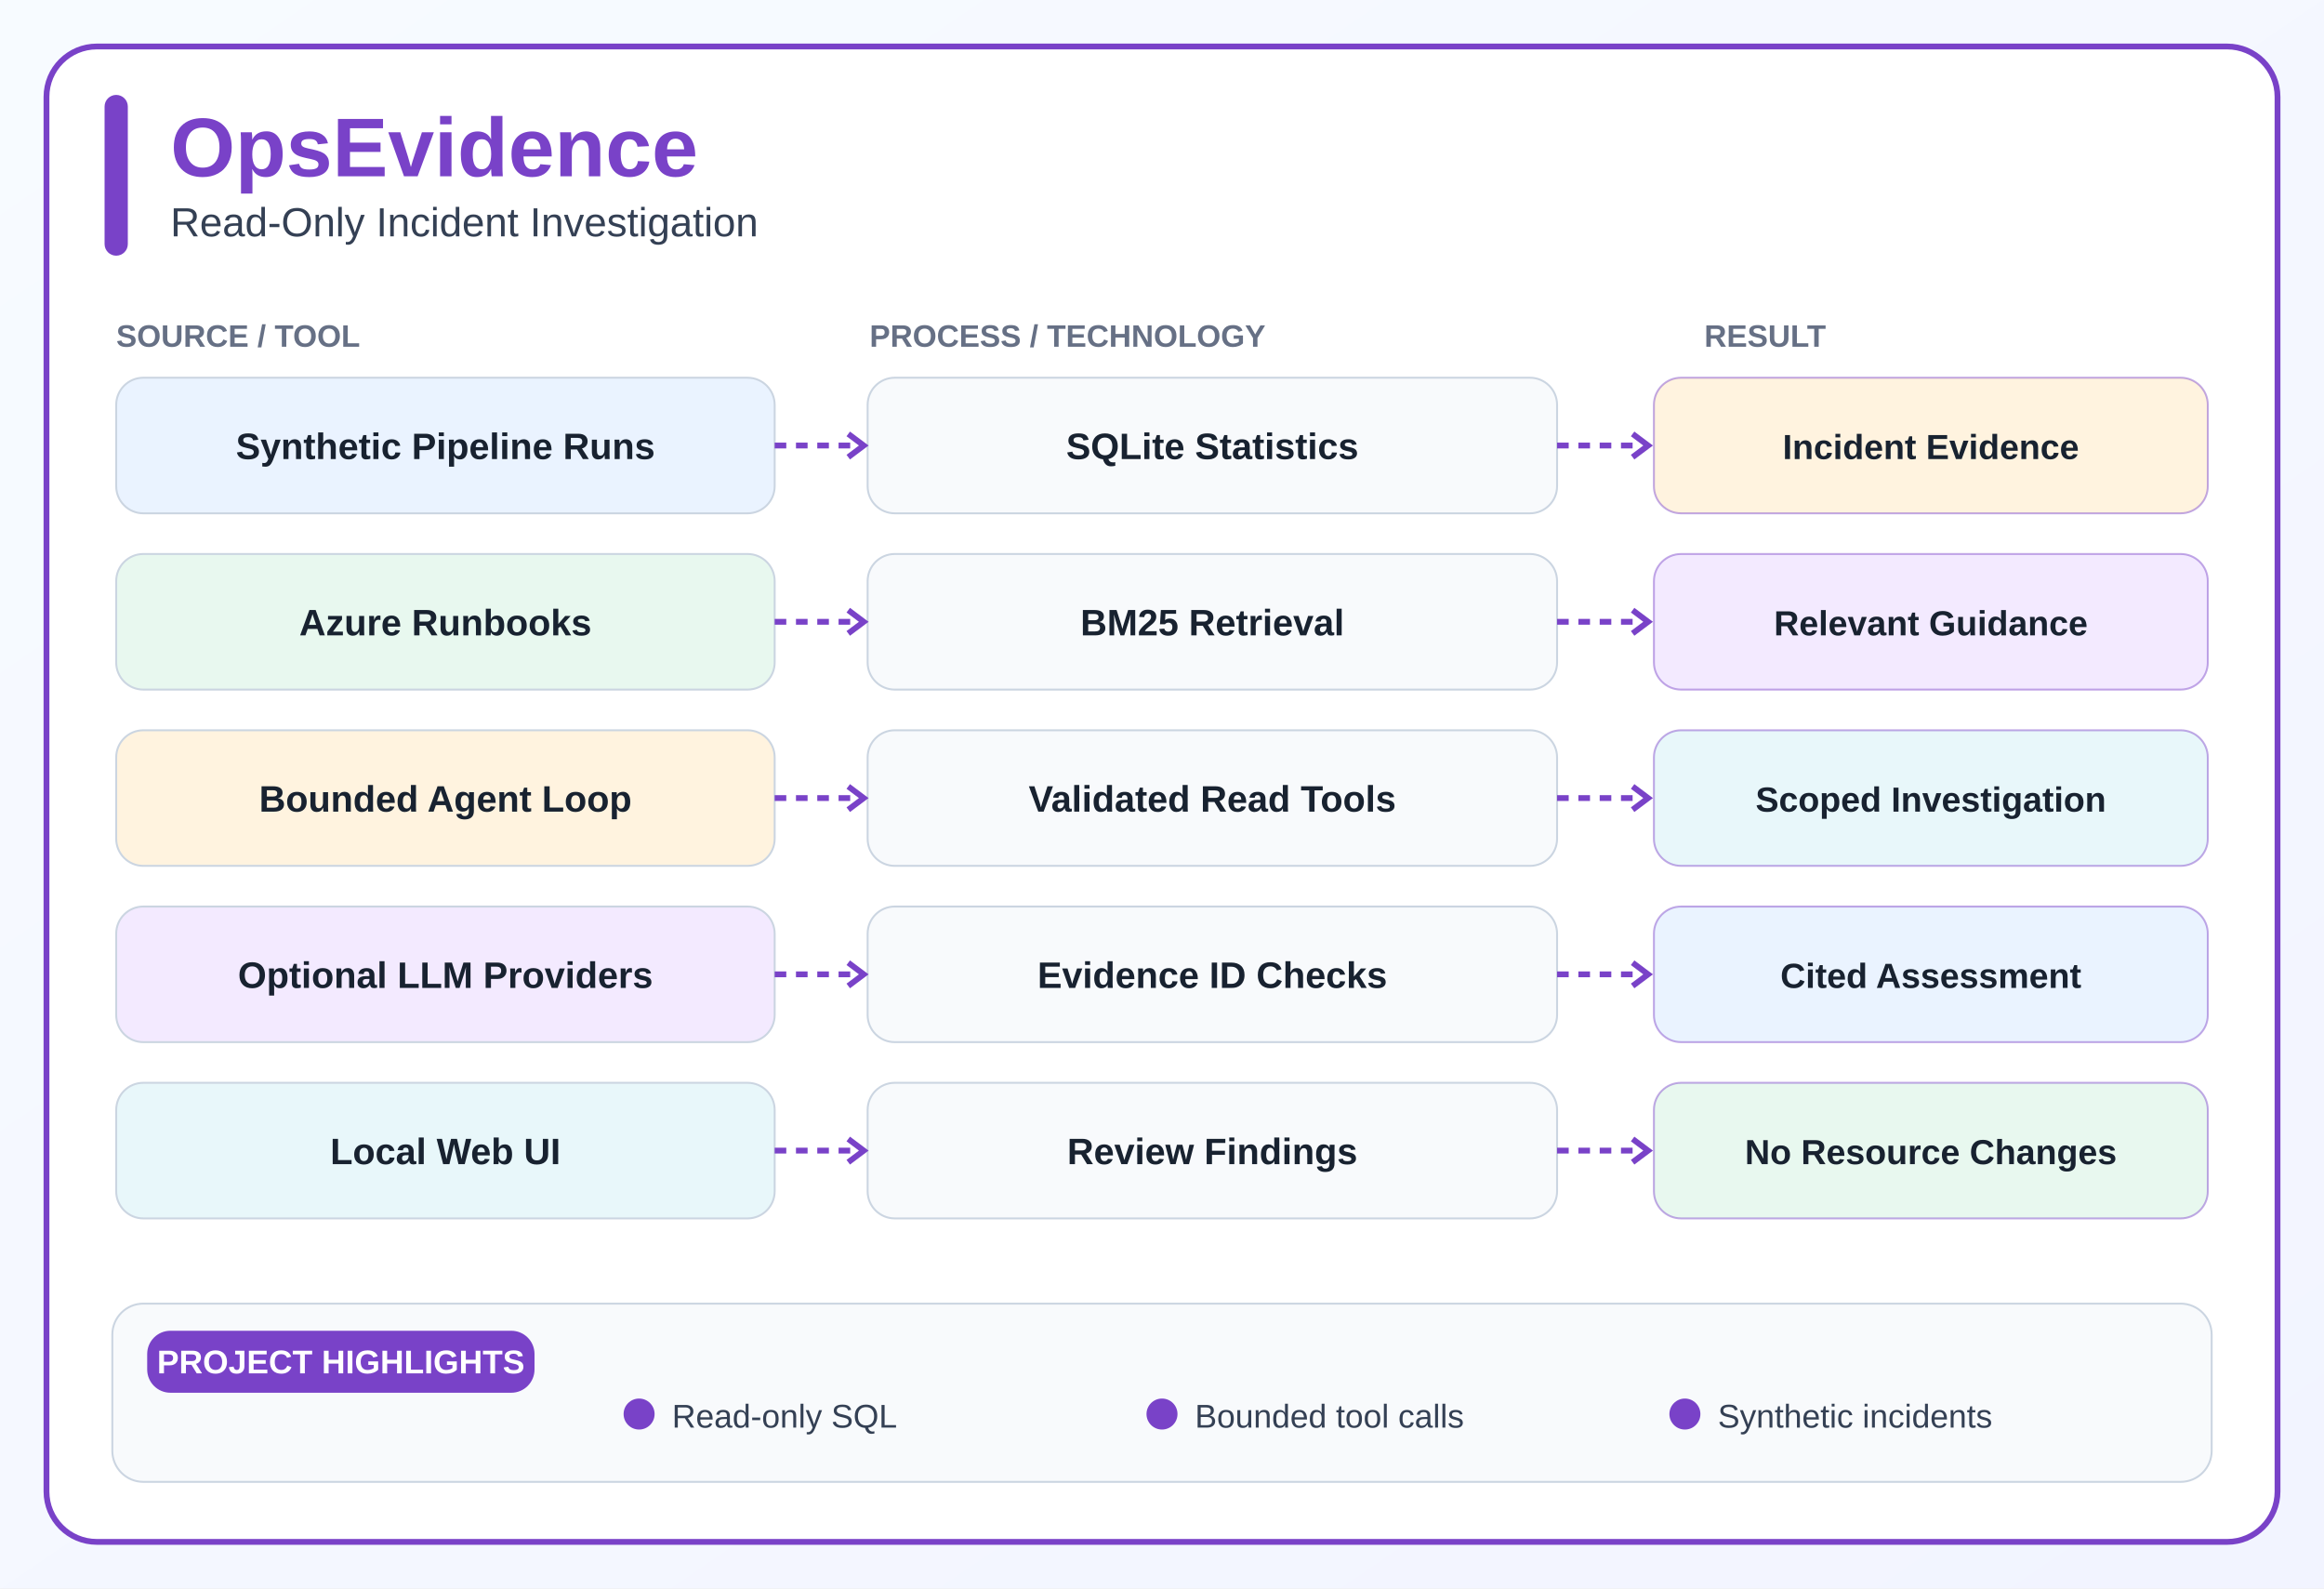
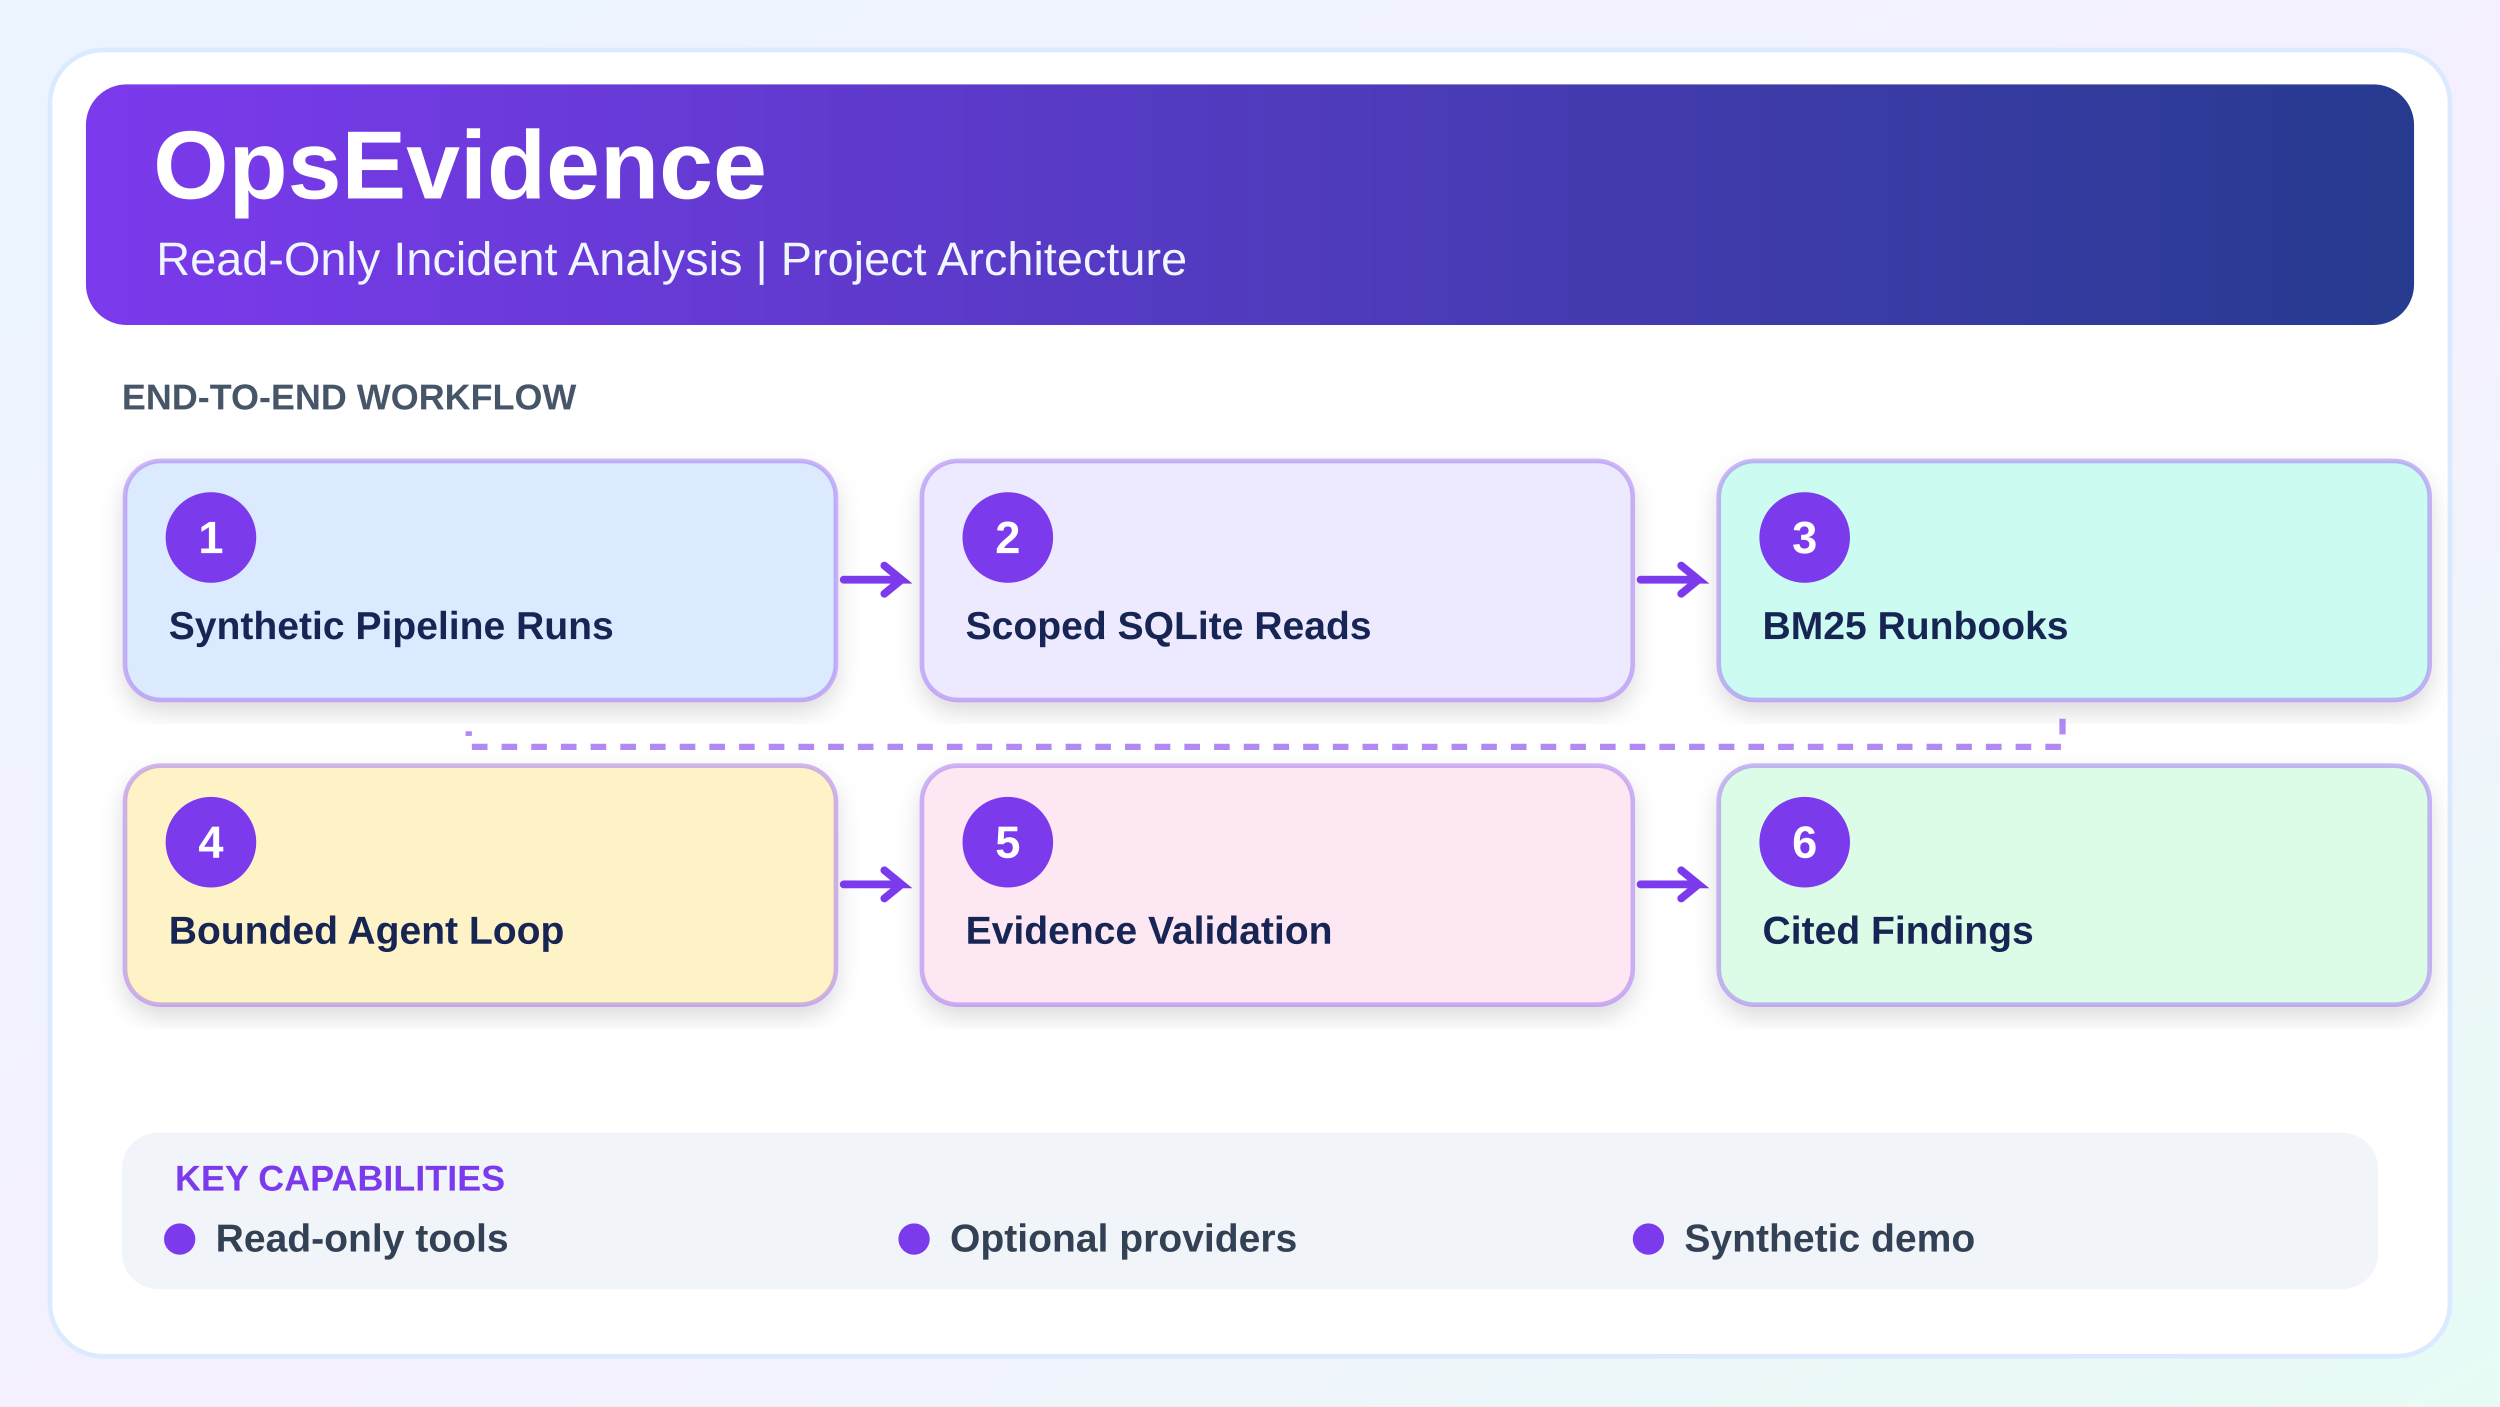
- <svg xmlns="http://www.w3.org/2000/svg" width="1200" height="820" viewBox="0 0 1200 820">
+ <svg xmlns="http://www.w3.org/2000/svg" width="1600" height="900" viewBox="0 0 1600 900">
  <defs>
-     <linearGradient id="bg" x2="1" y2="1">
-       <stop stop-color="#f7fbff" />
-       <stop offset="1" stop-color="#f2f4ff" />
+     <linearGradient id="back" x2="1" y2="1">
+       <stop stop-color="#eaf5ff" />
+       <stop offset=".55" stop-color="#f5f0ff" />
+       <stop offset="1" stop-color="#e7fbf5" />
+     </linearGradient>
+     <linearGradient id="head" x2="1" y2="0">
+       <stop stop-color="#7c3aed" />
+       <stop offset="1" stop-color="#263b8f" />
    </linearGradient>
    <filter id="shadow">
-       <feDropShadow dx="0" dy="4" stdDeviation="6" flood-opacity=".11" />
+       <feDropShadow dx="0" dy="7" stdDeviation="8" flood-opacity=".15" />
    </filter>
  </defs>
-   <rect width="1200" height="820" fill="url(#bg)" />
-   <rect x="24" y="24" width="1152" height="772" rx="26" fill="white" stroke="#7942c8" stroke-width="3" />
-   <rect x="54" y="49" width="12" height="83" rx="6" fill="#7942c8" />
-   <text x="88" y="91" font-family="Arial,sans-serif" font-size="43" font-weight="bold" fill="#7942c8">OpsEvidence</text>
-   <text x="88" y="122" font-family="Arial,sans-serif" font-size="21" fill="#344054">Read-Only Incident Investigation</text>
-   <text x="60" y="179" font-family="Arial,sans-serif" font-size="16" font-weight="bold" fill="#667085">SOURCE / TOOL</text>
-   <text x="449" y="179" font-family="Arial,sans-serif" font-size="16" font-weight="bold" fill="#667085">PROCESS / TECHNOLOGY</text>
-   <text x="880" y="179" font-family="Arial,sans-serif" font-size="16" font-weight="bold" fill="#667085">RESULT</text>
-   <rect x="60" y="195" width="340" height="70" rx="14" fill="#eaf3ff" stroke="#cbd5e1" />
-   <rect x="448" y="195" width="356" height="70" rx="14" fill="#f8fafc" stroke="#cbd5e1" />
-   <rect x="854" y="195" width="286" height="70" rx="14" fill="#fff3df" stroke="#7942c8" stroke-opacity=".45" />
-   <path d="M400 230 H442 M804 230 H847" stroke="#7942c8" stroke-width="3" stroke-dasharray="6 5" />
-   <path d="M438 224 l8 6 -8 6 M843 224 l8 6 -8 6" fill="none" stroke="#7942c8" stroke-width="3" />
-   <text x="230" y="237" text-anchor="middle" font-family="Arial,sans-serif" font-size="19" font-weight="bold" fill="#182230">Synthetic Pipeline Runs</text>
-   <text x="626" y="237" text-anchor="middle" font-family="Arial,sans-serif" font-size="19" font-weight="bold" fill="#182230">SQLite Statistics</text>
-   <text x="997" y="237" text-anchor="middle" font-family="Arial,sans-serif" font-size="18" font-weight="bold" fill="#182230">Incident Evidence</text>
-   <rect x="60" y="286" width="340" height="70" rx="14" fill="#e8f8ef" stroke="#cbd5e1" />
-   <rect x="448" y="286" width="356" height="70" rx="14" fill="#f8fafc" stroke="#cbd5e1" />
-   <rect x="854" y="286" width="286" height="70" rx="14" fill="#f3eaff" stroke="#7942c8" stroke-opacity=".45" />
-   <path d="M400 321 H442 M804 321 H847" stroke="#7942c8" stroke-width="3" stroke-dasharray="6 5" />
-   <path d="M438 315 l8 6 -8 6 M843 315 l8 6 -8 6" fill="none" stroke="#7942c8" stroke-width="3" />
-   <text x="230" y="328" text-anchor="middle" font-family="Arial,sans-serif" font-size="19" font-weight="bold" fill="#182230">Azure Runbooks</text>
-   <text x="626" y="328" text-anchor="middle" font-family="Arial,sans-serif" font-size="19" font-weight="bold" fill="#182230">BM25 Retrieval</text>
-   <text x="997" y="328" text-anchor="middle" font-family="Arial,sans-serif" font-size="18" font-weight="bold" fill="#182230">Relevant Guidance</text>
-   <rect x="60" y="377" width="340" height="70" rx="14" fill="#fff3df" stroke="#cbd5e1" />
-   <rect x="448" y="377" width="356" height="70" rx="14" fill="#f8fafc" stroke="#cbd5e1" />
-   <rect x="854" y="377" width="286" height="70" rx="14" fill="#e8f7fa" stroke="#7942c8" stroke-opacity=".45" />
-   <path d="M400 412 H442 M804 412 H847" stroke="#7942c8" stroke-width="3" stroke-dasharray="6 5" />
-   <path d="M438 406 l8 6 -8 6 M843 406 l8 6 -8 6" fill="none" stroke="#7942c8" stroke-width="3" />
-   <text x="230" y="419" text-anchor="middle" font-family="Arial,sans-serif" font-size="19" font-weight="bold" fill="#182230">Bounded Agent Loop</text>
-   <text x="626" y="419" text-anchor="middle" font-family="Arial,sans-serif" font-size="19" font-weight="bold" fill="#182230">Validated Read Tools</text>
-   <text x="997" y="419" text-anchor="middle" font-family="Arial,sans-serif" font-size="18" font-weight="bold" fill="#182230">Scoped Investigation</text>
-   <rect x="60" y="468" width="340" height="70" rx="14" fill="#f3eaff" stroke="#cbd5e1" />
-   <rect x="448" y="468" width="356" height="70" rx="14" fill="#f8fafc" stroke="#cbd5e1" />
-   <rect x="854" y="468" width="286" height="70" rx="14" fill="#eaf3ff" stroke="#7942c8" stroke-opacity=".45" />
-   <path d="M400 503 H442 M804 503 H847" stroke="#7942c8" stroke-width="3" stroke-dasharray="6 5" />
-   <path d="M438 497 l8 6 -8 6 M843 497 l8 6 -8 6" fill="none" stroke="#7942c8" stroke-width="3" />
-   <text x="230" y="510" text-anchor="middle" font-family="Arial,sans-serif" font-size="19" font-weight="bold" fill="#182230">Optional LLM Providers</text>
-   <text x="626" y="510" text-anchor="middle" font-family="Arial,sans-serif" font-size="19" font-weight="bold" fill="#182230">Evidence ID Checks</text>
-   <text x="997" y="510" text-anchor="middle" font-family="Arial,sans-serif" font-size="18" font-weight="bold" fill="#182230">Cited Assessment</text>
-   <rect x="60" y="559" width="340" height="70" rx="14" fill="#e8f7fa" stroke="#cbd5e1" />
-   <rect x="448" y="559" width="356" height="70" rx="14" fill="#f8fafc" stroke="#cbd5e1" />
-   <rect x="854" y="559" width="286" height="70" rx="14" fill="#e8f8ef" stroke="#7942c8" stroke-opacity=".45" />
-   <path d="M400 594 H442 M804 594 H847" stroke="#7942c8" stroke-width="3" stroke-dasharray="6 5" />
-   <path d="M438 588 l8 6 -8 6 M843 588 l8 6 -8 6" fill="none" stroke="#7942c8" stroke-width="3" />
-   <text x="230" y="601" text-anchor="middle" font-family="Arial,sans-serif" font-size="19" font-weight="bold" fill="#182230">Local Web UI</text>
-   <text x="626" y="601" text-anchor="middle" font-family="Arial,sans-serif" font-size="19" font-weight="bold" fill="#182230">Review Findings</text>
-   <text x="997" y="601" text-anchor="middle" font-family="Arial,sans-serif" font-size="18" font-weight="bold" fill="#182230">No Resource Changes</text>
-   <rect x="58" y="673" width="1084" height="92" rx="16" fill="#f8fafc" stroke="#cbd5e1" />
-   <rect x="76" y="687" width="200" height="32" rx="12" fill="#7942c8" />
-   <text x="176" y="709" text-anchor="middle" font-family="Arial,sans-serif" font-size="17" font-weight="bold" fill="white">PROJECT HIGHLIGHTS</text>
-   <circle cx="330" cy="730" r="8" fill="#7942c8" />
-   <text x="347" y="737" font-family="Arial,sans-serif" font-size="17" fill="#344054">Read-only SQL</text>
-   <circle cx="600" cy="730" r="8" fill="#7942c8" />
-   <text x="617" y="737" font-family="Arial,sans-serif" font-size="17" fill="#344054">Bounded tool calls</text>
-   <circle cx="870" cy="730" r="8" fill="#7942c8" />
-   <text x="887" y="737" font-family="Arial,sans-serif" font-size="17" fill="#344054">Synthetic incidents</text>
+   <rect width="1600" height="900" fill="url(#back)" />
+   <rect x="32" y="32" width="1536" height="836" rx="34" fill="#fff" stroke="#dbeafe" stroke-width="3" />
+   <rect x="55" y="54" width="1490" height="154" rx="26" fill="url(#head)" />
+   <text x="98" y="127" font-family="Arial,sans-serif" font-size="62" font-weight="bold" fill="white">OpsEvidence</text>
+   <text x="100" y="176" font-family="Arial,sans-serif" font-size="30" fill="#eff6ff">Read-Only Incident Analysis  |  Project Architecture</text>
+   <text x="78" y="262" font-family="Arial,sans-serif" font-size="23" font-weight="bold" fill="#475569">END-TO-END WORKFLOW</text>
+   <rect x="80" y="295" width="455" height="153" rx="23" fill="#dbeafe" stroke="#7c3aed" stroke-opacity=".35" stroke-width="3" filter="url(#shadow)" />
+   <circle cx="135" cy="344" r="29" fill="#7c3aed" />
+   <text x="135" y="354" font-family="Arial" font-size="29" font-weight="bold" text-anchor="middle" fill="white">1</text>
+   <text x="108" y="409" font-family="Arial" font-size="25" font-weight="bold" fill="#172554">Synthetic Pipeline Runs</text>
+   <path d="M540 371 h37 l-11 -9 m11 9 l-11 9" stroke="#7c3aed" stroke-width="5" stroke-linecap="round" fill="none" />
+   <rect x="590" y="295" width="455" height="153" rx="23" fill="#ede9fe" stroke="#7c3aed" stroke-opacity=".35" stroke-width="3" filter="url(#shadow)" />
+   <circle cx="645" cy="344" r="29" fill="#7c3aed" />
+   <text x="645" y="354" font-family="Arial" font-size="29" font-weight="bold" text-anchor="middle" fill="white">2</text>
+   <text x="618" y="409" font-family="Arial" font-size="25" font-weight="bold" fill="#172554">Scoped SQLite Reads</text>
+   <path d="M1050 371 h37 l-11 -9 m11 9 l-11 9" stroke="#7c3aed" stroke-width="5" stroke-linecap="round" fill="none" />
+   <rect x="1100" y="295" width="455" height="153" rx="23" fill="#ccfbf1" stroke="#7c3aed" stroke-opacity=".35" stroke-width="3" filter="url(#shadow)" />
+   <circle cx="1155" cy="344" r="29" fill="#7c3aed" />
+   <text x="1155" y="354" font-family="Arial" font-size="29" font-weight="bold" text-anchor="middle" fill="white">3</text>
+   <text x="1128" y="409" font-family="Arial" font-size="25" font-weight="bold" fill="#172554">BM25 Runbooks</text>
+   <rect x="80" y="490" width="455" height="153" rx="23" fill="#fef3c7" stroke="#7c3aed" stroke-opacity=".35" stroke-width="3" filter="url(#shadow)" />
+   <circle cx="135" cy="539" r="29" fill="#7c3aed" />
+   <text x="135" y="549" font-family="Arial" font-size="29" font-weight="bold" text-anchor="middle" fill="white">4</text>
+   <text x="108" y="604" font-family="Arial" font-size="25" font-weight="bold" fill="#172554">Bounded Agent Loop</text>
+   <path d="M540 566 h37 l-11 -9 m11 9 l-11 9" stroke="#7c3aed" stroke-width="5" stroke-linecap="round" fill="none" />
+   <rect x="590" y="490" width="455" height="153" rx="23" fill="#fce7f3" stroke="#7c3aed" stroke-opacity=".35" stroke-width="3" filter="url(#shadow)" />
+   <circle cx="645" cy="539" r="29" fill="#7c3aed" />
+   <text x="645" y="549" font-family="Arial" font-size="29" font-weight="bold" text-anchor="middle" fill="white">5</text>
+   <text x="618" y="604" font-family="Arial" font-size="25" font-weight="bold" fill="#172554">Evidence Validation</text>
+   <path d="M1050 566 h37 l-11 -9 m11 9 l-11 9" stroke="#7c3aed" stroke-width="5" stroke-linecap="round" fill="none" />
+   <rect x="1100" y="490" width="455" height="153" rx="23" fill="#dcfce7" stroke="#7c3aed" stroke-opacity=".35" stroke-width="3" filter="url(#shadow)" />
+   <circle cx="1155" cy="539" r="29" fill="#7c3aed" />
+   <text x="1155" y="549" font-family="Arial" font-size="29" font-weight="bold" text-anchor="middle" fill="white">6</text>
+   <text x="1128" y="604" font-family="Arial" font-size="25" font-weight="bold" fill="#172554">Cited Findings</text>
+   <path d="M1320 460 v18 H300 v-10" stroke="#7c3aed" stroke-width="4" stroke-dasharray="10 9" fill="none" opacity=".6" />
+   <rect x="78" y="725" width="1444" height="100" rx="23" fill="#f1f5f9" />
+   <text x="112" y="762" font-family="Arial" font-size="23" font-weight="bold" fill="#7c3aed">KEY CAPABILITIES</text>
+   <circle cx="115" cy="793" r="10" fill="#7c3aed" />
+   <text x="138" y="801" font-family="Arial" font-size="25" font-weight="bold" fill="#334155">Read-only tools</text>
+   <circle cx="585" cy="793" r="10" fill="#7c3aed" />
+   <text x="608" y="801" font-family="Arial" font-size="25" font-weight="bold" fill="#334155">Optional providers</text>
+   <circle cx="1055" cy="793" r="10" fill="#7c3aed" />
+   <text x="1078" y="801" font-family="Arial" font-size="25" font-weight="bold" fill="#334155">Synthetic demo</text>
</svg>
